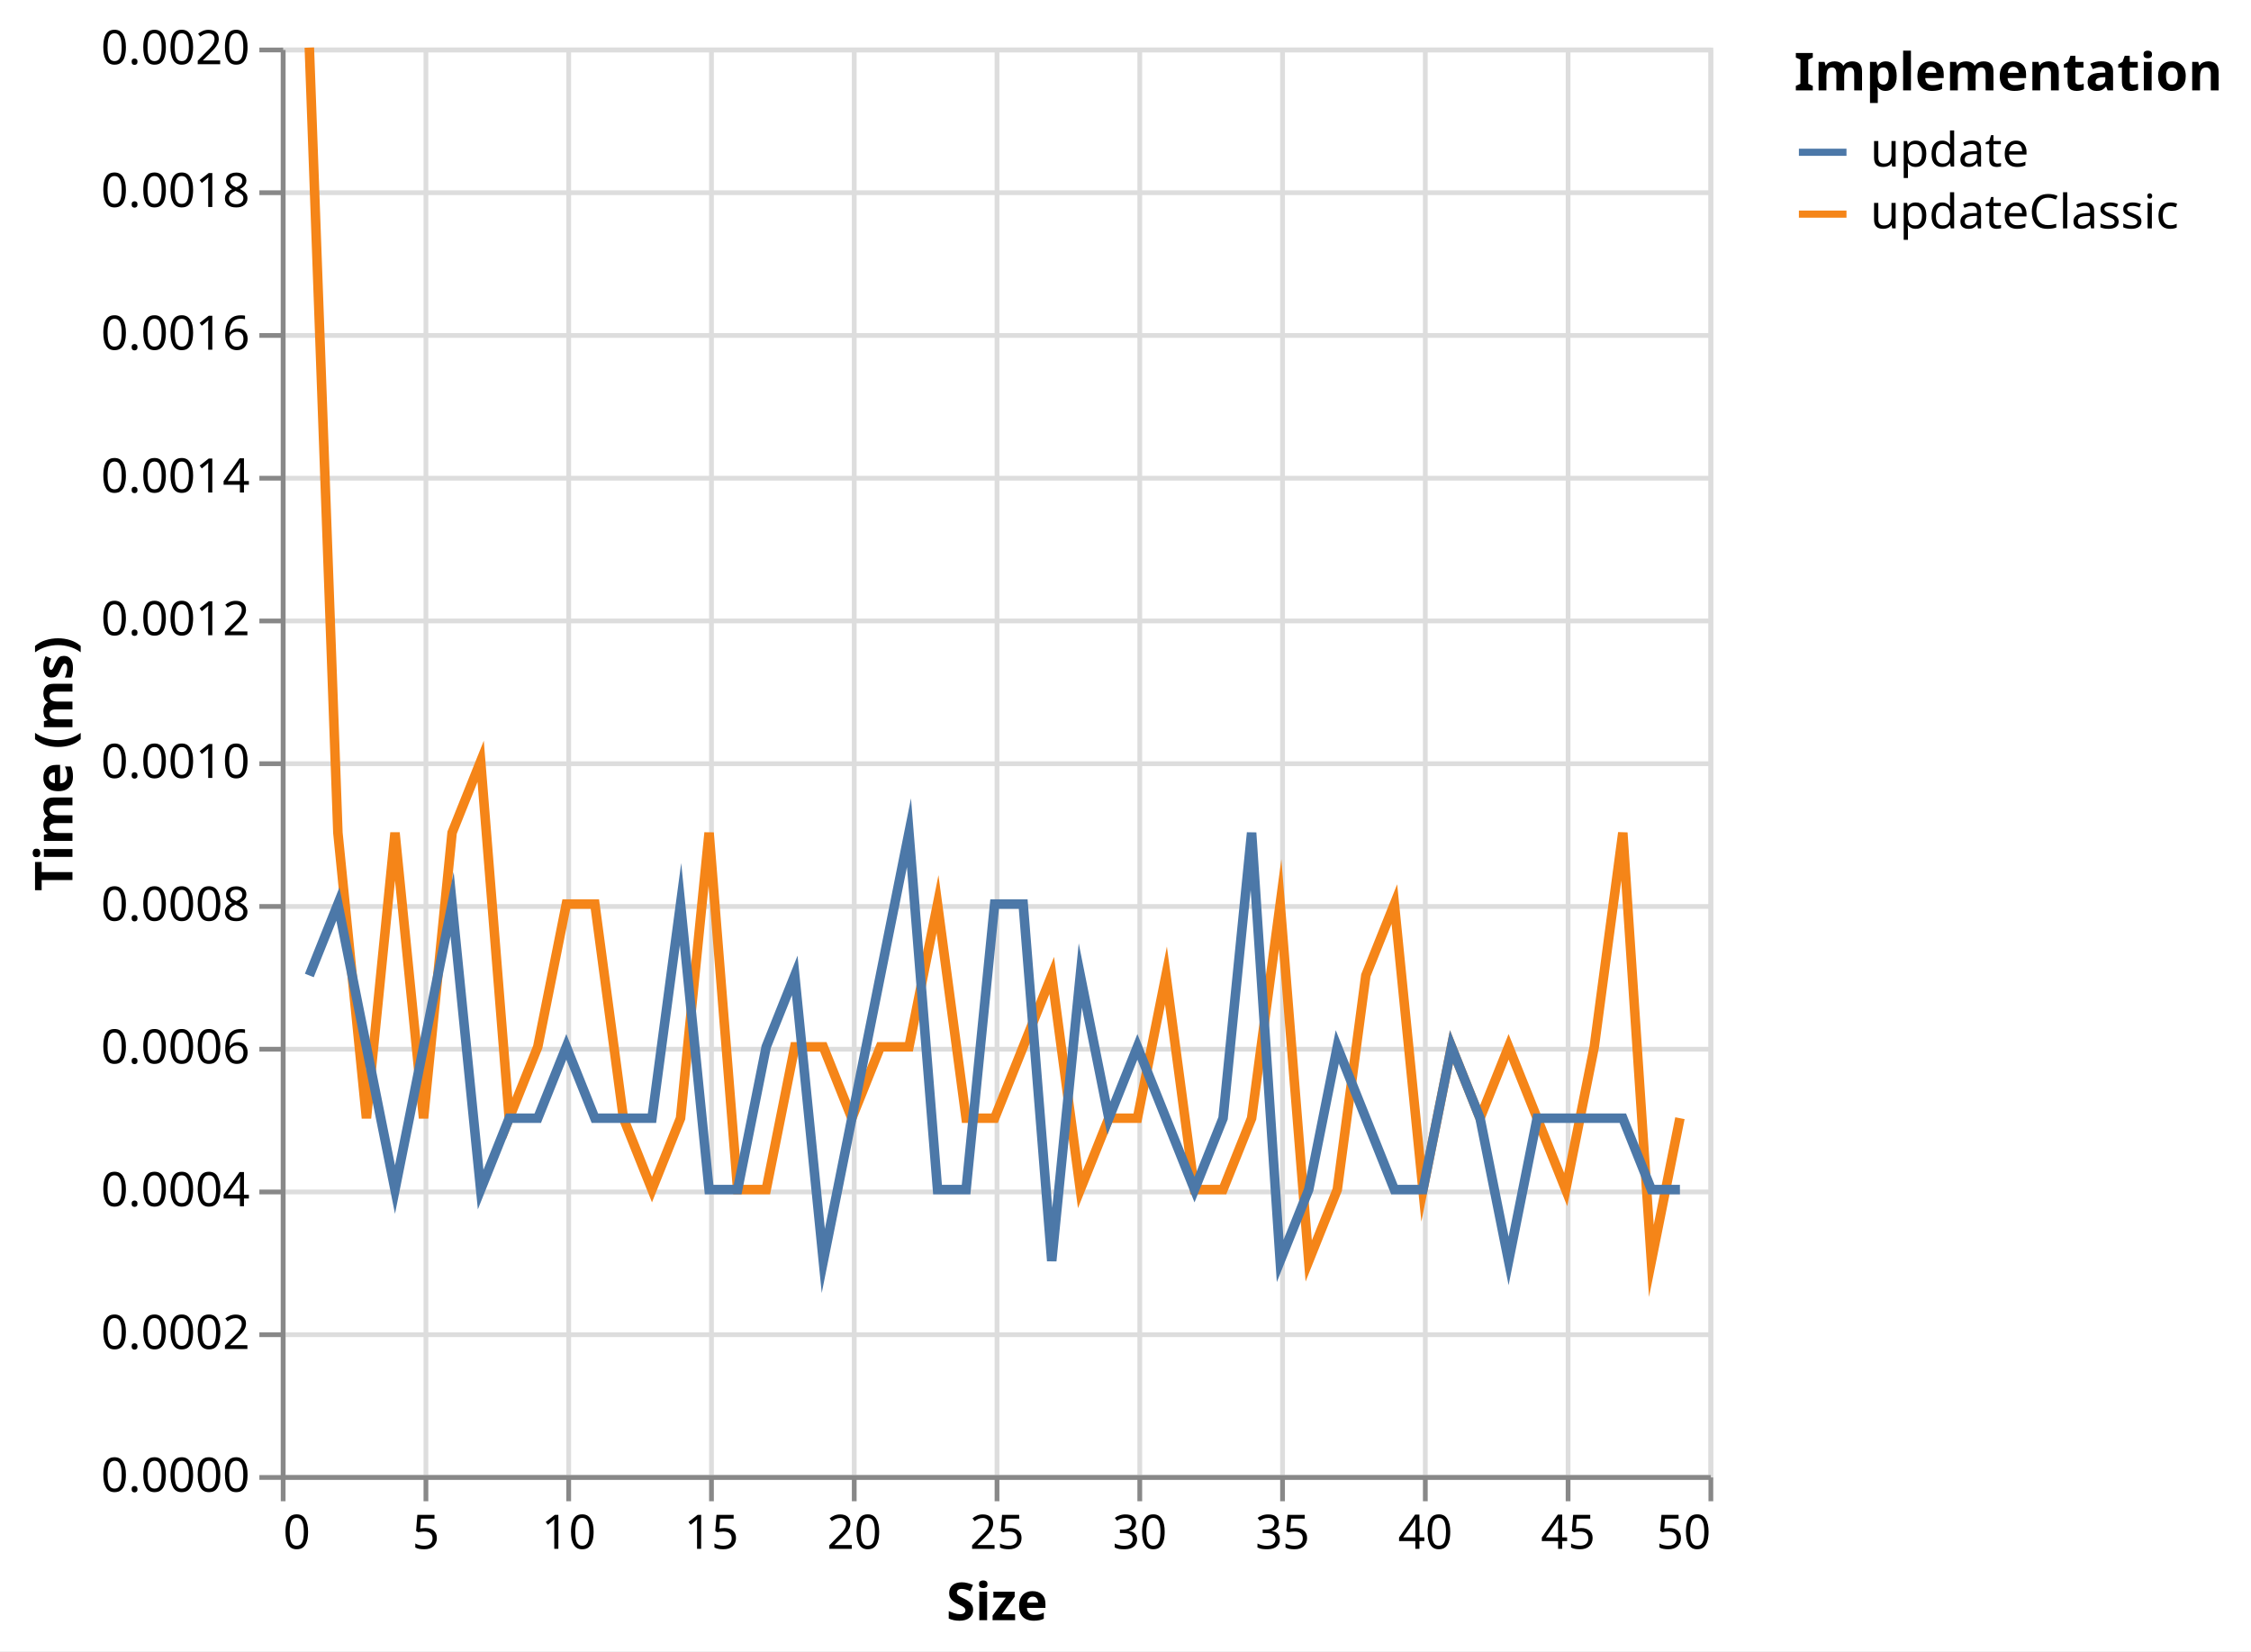
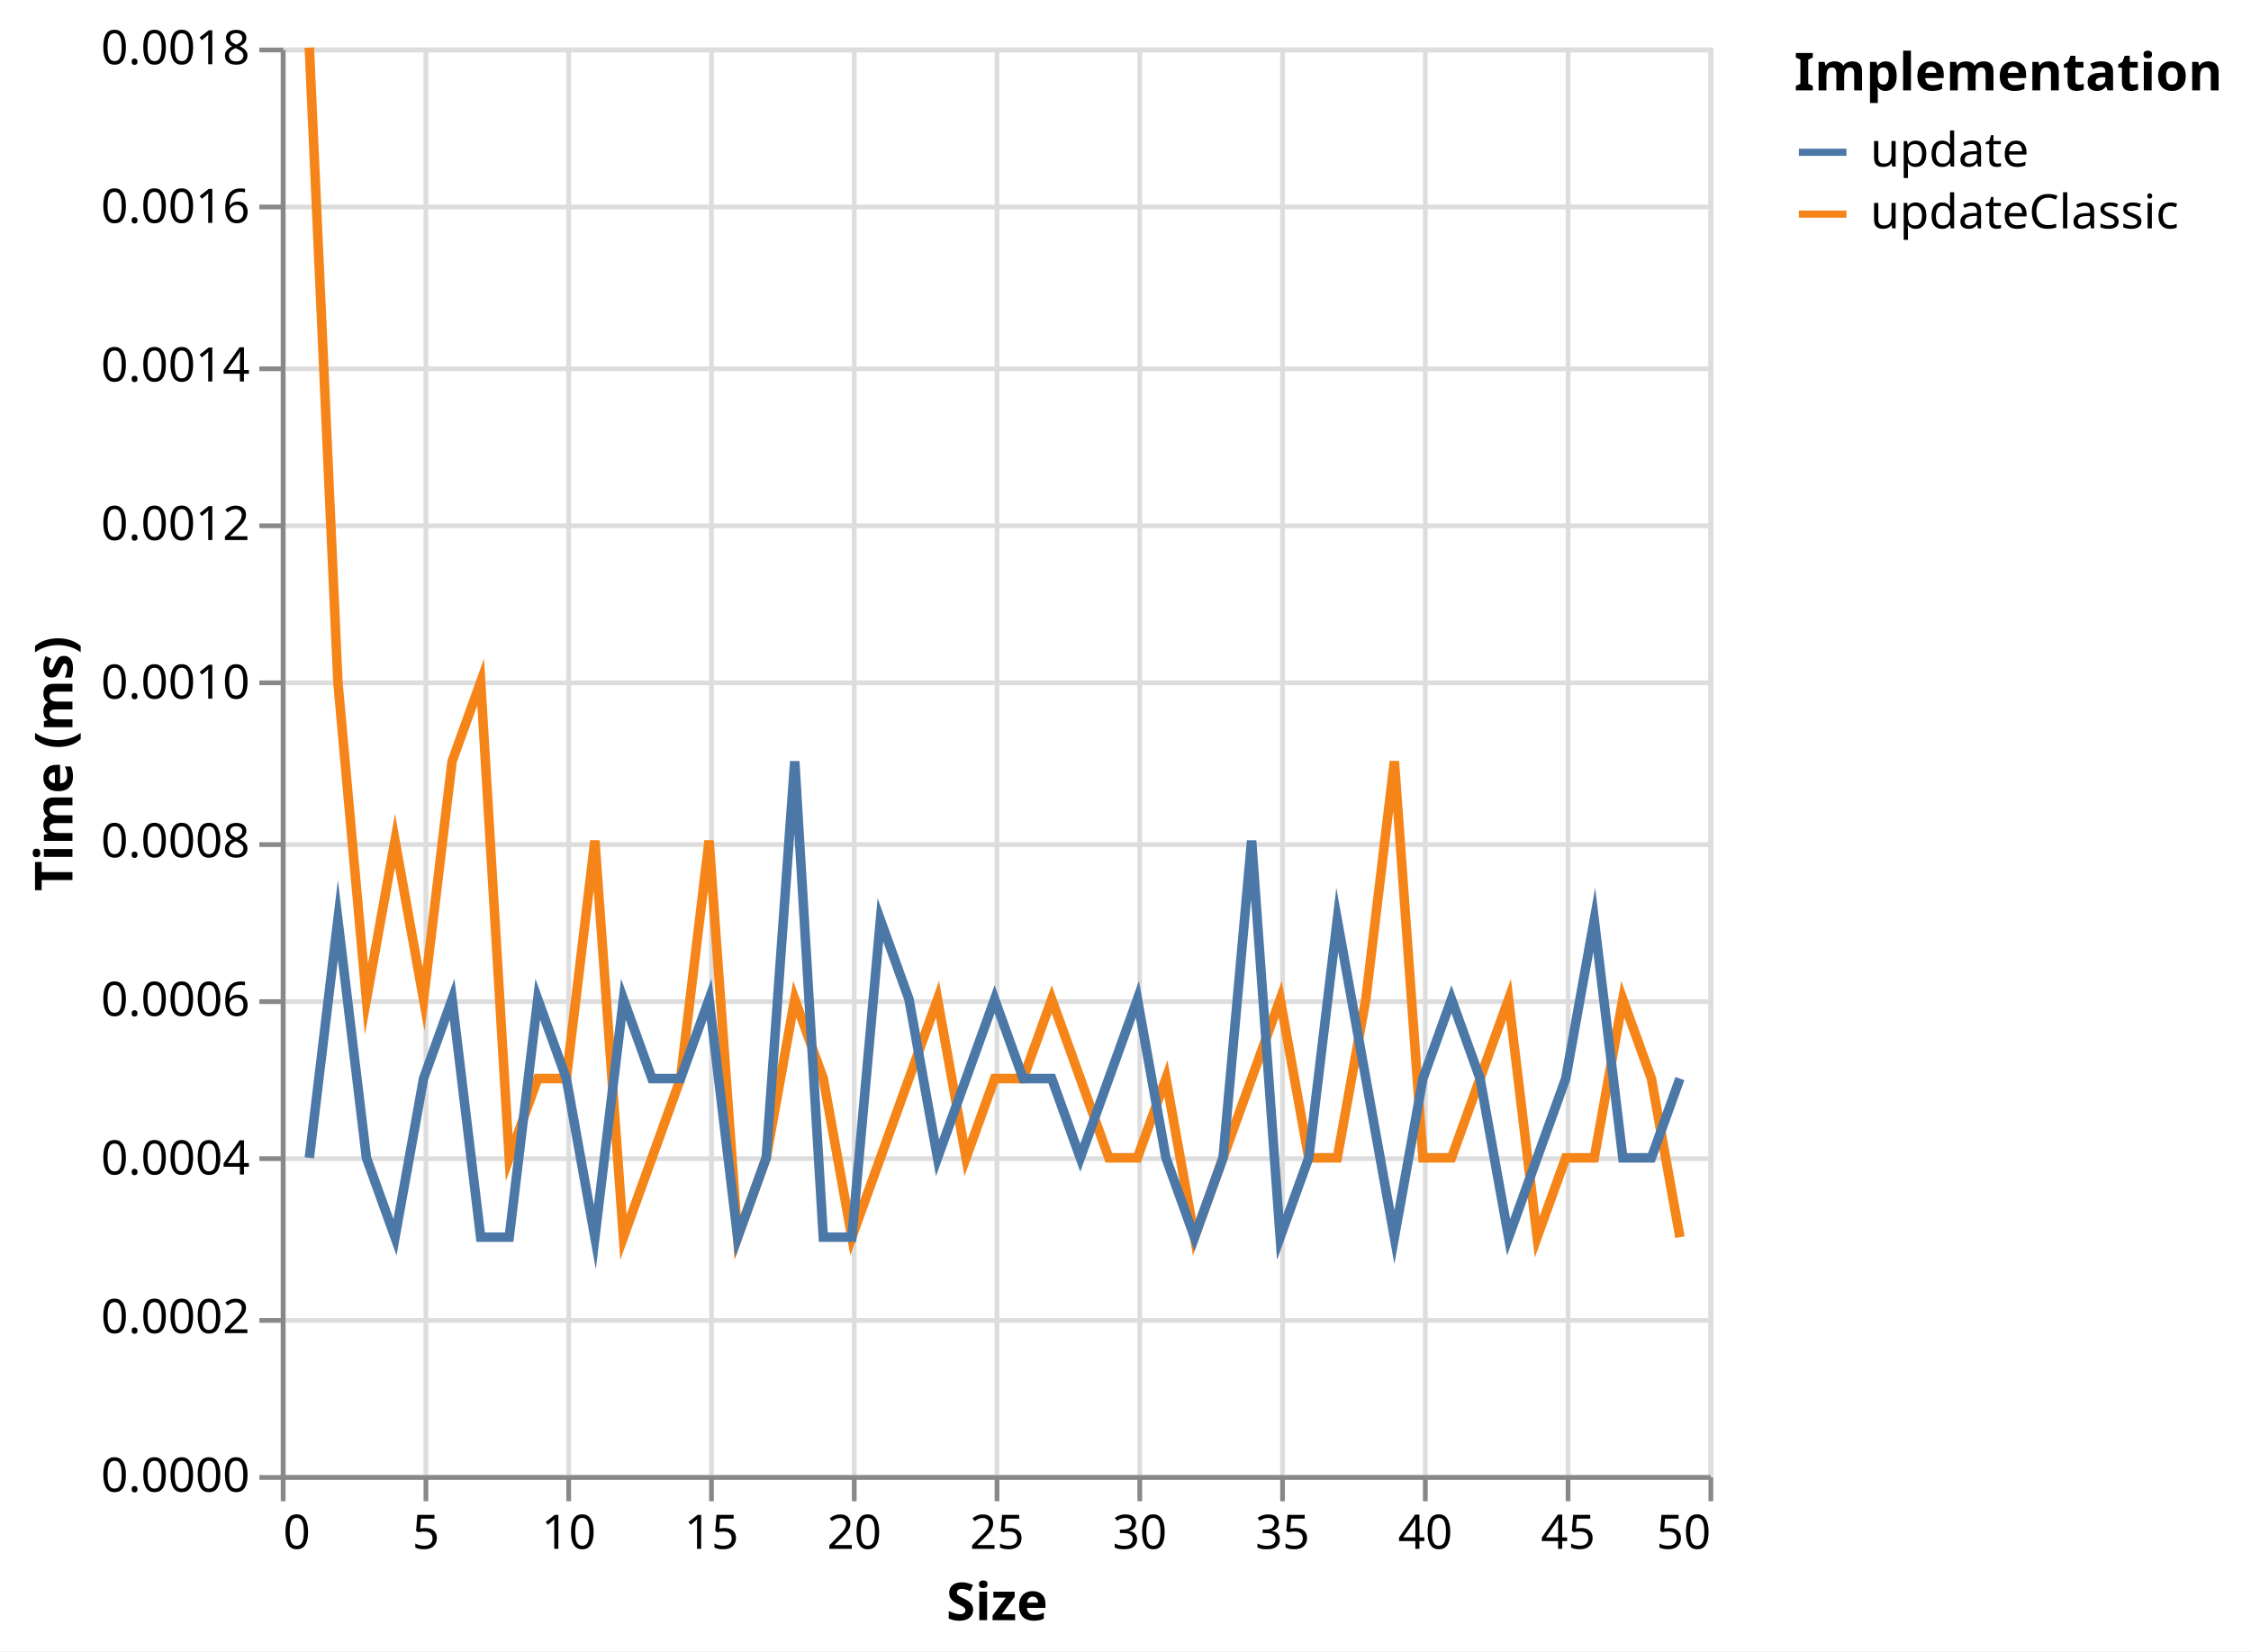
<svg xmlns="http://www.w3.org/2000/svg" version="1.1" class="marks" width="473" height="347" viewBox="0 0 473 347">
  <rect width="473" height="347" fill="white" />
  <g fill="none" stroke-miterlimit="10" transform="translate(59,10)">
    <g class="mark-group role-frame root" role="graphics-object" aria-roledescription="group mark container">
      <g transform="translate(0,0)">
        <path class="background" aria-hidden="true" d="M0.5,0.5h300v300h-300Z" stroke="#ddd" />
        <g>
          <g class="mark-group role-axis" aria-hidden="true">
            <g transform="translate(0.5,300.5)">
              <path class="background" aria-hidden="true" d="M0,0h0v0h0Z" pointer-events="none" />
              <g>
                <g class="mark-rule role-axis-grid" pointer-events="none">
                  <line transform="translate(0,-300)" x2="0" y2="300" stroke="#ddd" stroke-width="1" opacity="1" />
                  <line transform="translate(30,-300)" x2="0" y2="300" stroke="#ddd" stroke-width="1" opacity="1" />
                  <line transform="translate(60,-300)" x2="0" y2="300" stroke="#ddd" stroke-width="1" opacity="1" />
                  <line transform="translate(90,-300)" x2="0" y2="300" stroke="#ddd" stroke-width="1" opacity="1" />
                  <line transform="translate(120,-300)" x2="0" y2="300" stroke="#ddd" stroke-width="1" opacity="1" />
                  <line transform="translate(150,-300)" x2="0" y2="300" stroke="#ddd" stroke-width="1" opacity="1" />
                  <line transform="translate(180,-300)" x2="0" y2="300" stroke="#ddd" stroke-width="1" opacity="1" />
                  <line transform="translate(210,-300)" x2="0" y2="300" stroke="#ddd" stroke-width="1" opacity="1" />
                  <line transform="translate(240,-300)" x2="0" y2="300" stroke="#ddd" stroke-width="1" opacity="1" />
                  <line transform="translate(270,-300)" x2="0" y2="300" stroke="#ddd" stroke-width="1" opacity="1" />
                  <line transform="translate(300,-300)" x2="0" y2="300" stroke="#ddd" stroke-width="1" opacity="1" />
                </g>
              </g>
              <path class="foreground" aria-hidden="true" d="" pointer-events="none" display="none" />
            </g>
          </g>
          <g class="mark-group role-axis" aria-hidden="true">
            <g transform="translate(0.5,0.5)">
              <path class="background" aria-hidden="true" d="M0,0h0v0h0Z" pointer-events="none" />
              <g>
                <g class="mark-rule role-axis-grid" pointer-events="none">
                  <line transform="translate(0,300)" x2="300" y2="0" stroke="#ddd" stroke-width="1" opacity="1" />
-                   <line transform="translate(0,270)" x2="300" y2="0" stroke="#ddd" stroke-width="1" opacity="1" />
-                   <line transform="translate(0,240)" x2="300" y2="0" stroke="#ddd" stroke-width="1" opacity="1" />
-                   <line transform="translate(0,210)" x2="300" y2="0" stroke="#ddd" stroke-width="1" opacity="1" />
-                   <line transform="translate(0,180)" x2="300" y2="0" stroke="#ddd" stroke-width="1" opacity="1" />
-                   <line transform="translate(0,150)" x2="300" y2="0" stroke="#ddd" stroke-width="1" opacity="1" />
-                   <line transform="translate(0,120)" x2="300" y2="0" stroke="#ddd" stroke-width="1" opacity="1" />
-                   <line transform="translate(0,90)" x2="300" y2="0" stroke="#ddd" stroke-width="1" opacity="1" />
-                   <line transform="translate(0,60)" x2="300" y2="0" stroke="#ddd" stroke-width="1" opacity="1" />
-                   <line transform="translate(0,30)" x2="300" y2="0" stroke="#ddd" stroke-width="1" opacity="1" />
+                   <line transform="translate(0,267)" x2="300" y2="0" stroke="#ddd" stroke-width="1" opacity="1" />
+                   <line transform="translate(0,233)" x2="300" y2="0" stroke="#ddd" stroke-width="1" opacity="1" />
+                   <line transform="translate(0,200)" x2="300" y2="0" stroke="#ddd" stroke-width="1" opacity="1" />
+                   <line transform="translate(0,167)" x2="300" y2="0" stroke="#ddd" stroke-width="1" opacity="1" />
+                   <line transform="translate(0,133)" x2="300" y2="0" stroke="#ddd" stroke-width="1" opacity="1" />
+                   <line transform="translate(0,100)" x2="300" y2="0" stroke="#ddd" stroke-width="1" opacity="1" />
+                   <line transform="translate(0,67)" x2="300" y2="0" stroke="#ddd" stroke-width="1" opacity="1" />
+                   <line transform="translate(0,33)" x2="300" y2="0" stroke="#ddd" stroke-width="1" opacity="1" />
                  <line transform="translate(0,0)" x2="300" y2="0" stroke="#ddd" stroke-width="1" opacity="1" />
                </g>
              </g>
              <path class="foreground" aria-hidden="true" d="" pointer-events="none" display="none" />
            </g>
          </g>
          <g class="mark-group role-axis" role="graphics-symbol" aria-roledescription="axis" aria-label="X-axis titled 'Size' for a linear scale with values from 0 to 50">
            <g transform="translate(0.5,300.5)">
              <path class="background" aria-hidden="true" d="M0,0h0v0h0Z" pointer-events="none" />
              <g>
                <g class="mark-rule role-axis-tick" pointer-events="none">
                  <line transform="translate(0,0)" x2="0" y2="5" stroke="#888" stroke-width="1" opacity="1" />
                  <line transform="translate(30,0)" x2="0" y2="5" stroke="#888" stroke-width="1" opacity="1" />
                  <line transform="translate(60,0)" x2="0" y2="5" stroke="#888" stroke-width="1" opacity="1" />
                  <line transform="translate(90,0)" x2="0" y2="5" stroke="#888" stroke-width="1" opacity="1" />
                  <line transform="translate(120,0)" x2="0" y2="5" stroke="#888" stroke-width="1" opacity="1" />
                  <line transform="translate(150,0)" x2="0" y2="5" stroke="#888" stroke-width="1" opacity="1" />
                  <line transform="translate(180,0)" x2="0" y2="5" stroke="#888" stroke-width="1" opacity="1" />
                  <line transform="translate(210,0)" x2="0" y2="5" stroke="#888" stroke-width="1" opacity="1" />
                  <line transform="translate(240,0)" x2="0" y2="5" stroke="#888" stroke-width="1" opacity="1" />
                  <line transform="translate(270,0)" x2="0" y2="5" stroke="#888" stroke-width="1" opacity="1" />
                  <line transform="translate(300,0)" x2="0" y2="5" stroke="#888" stroke-width="1" opacity="1" />
                </g>
                <g class="mark-text role-axis-label" pointer-events="none">
                  <text text-anchor="start" transform="translate(0,15)" font-family="sans-serif" font-size="10px" fill="#000" opacity="1">0</text>
                  <text text-anchor="middle" transform="translate(30,15)" font-family="sans-serif" font-size="10px" fill="#000" opacity="1">5</text>
                  <text text-anchor="middle" transform="translate(60,15)" font-family="sans-serif" font-size="10px" fill="#000" opacity="1">10</text>
                  <text text-anchor="middle" transform="translate(90,15)" font-family="sans-serif" font-size="10px" fill="#000" opacity="1">15</text>
                  <text text-anchor="middle" transform="translate(120,15)" font-family="sans-serif" font-size="10px" fill="#000" opacity="1">20</text>
                  <text text-anchor="middle" transform="translate(150,15)" font-family="sans-serif" font-size="10px" fill="#000" opacity="1">25</text>
                  <text text-anchor="middle" transform="translate(180,15)" font-family="sans-serif" font-size="10px" fill="#000" opacity="1">30</text>
                  <text text-anchor="middle" transform="translate(210,15)" font-family="sans-serif" font-size="10px" fill="#000" opacity="1">35</text>
                  <text text-anchor="middle" transform="translate(240,15)" font-family="sans-serif" font-size="10px" fill="#000" opacity="1">40</text>
                  <text text-anchor="middle" transform="translate(270,15)" font-family="sans-serif" font-size="10px" fill="#000" opacity="1">45</text>
                  <text text-anchor="end" transform="translate(300,15)" font-family="sans-serif" font-size="10px" fill="#000" opacity="1">50</text>
                </g>
                <g class="mark-rule role-axis-domain" pointer-events="none">
                  <line transform="translate(0,0)" x2="300" y2="0" stroke="#888" stroke-width="1" opacity="1" />
                </g>
                <g class="mark-text role-axis-title" pointer-events="none">
                  <text text-anchor="middle" transform="translate(150,30)" font-family="sans-serif" font-size="11px" font-weight="bold" fill="#000" opacity="1">Size</text>
                </g>
              </g>
              <path class="foreground" aria-hidden="true" d="" pointer-events="none" display="none" />
            </g>
          </g>
-           <g class="mark-group role-axis" role="graphics-symbol" aria-roledescription="axis" aria-label="Y-axis titled 'Time (ms)' for a linear scale with values from 0.0000 to 0.0020">
+           <g class="mark-group role-axis" role="graphics-symbol" aria-roledescription="axis" aria-label="Y-axis titled 'Time (ms)' for a linear scale with values from 0.0000 to 0.0018">
            <g transform="translate(0.5,0.5)">
              <path class="background" aria-hidden="true" d="M0,0h0v0h0Z" pointer-events="none" />
              <g>
                <g class="mark-rule role-axis-tick" pointer-events="none">
                  <line transform="translate(0,300)" x2="-5" y2="0" stroke="#888" stroke-width="1" opacity="1" />
-                   <line transform="translate(0,270)" x2="-5" y2="0" stroke="#888" stroke-width="1" opacity="1" />
-                   <line transform="translate(0,240)" x2="-5" y2="0" stroke="#888" stroke-width="1" opacity="1" />
-                   <line transform="translate(0,210)" x2="-5" y2="0" stroke="#888" stroke-width="1" opacity="1" />
-                   <line transform="translate(0,180)" x2="-5" y2="0" stroke="#888" stroke-width="1" opacity="1" />
-                   <line transform="translate(0,150)" x2="-5" y2="0" stroke="#888" stroke-width="1" opacity="1" />
-                   <line transform="translate(0,120)" x2="-5" y2="0" stroke="#888" stroke-width="1" opacity="1" />
-                   <line transform="translate(0,90)" x2="-5" y2="0" stroke="#888" stroke-width="1" opacity="1" />
-                   <line transform="translate(0,60)" x2="-5" y2="0" stroke="#888" stroke-width="1" opacity="1" />
-                   <line transform="translate(0,30)" x2="-5" y2="0" stroke="#888" stroke-width="1" opacity="1" />
+                   <line transform="translate(0,267)" x2="-5" y2="0" stroke="#888" stroke-width="1" opacity="1" />
+                   <line transform="translate(0,233)" x2="-5" y2="0" stroke="#888" stroke-width="1" opacity="1" />
+                   <line transform="translate(0,200)" x2="-5" y2="0" stroke="#888" stroke-width="1" opacity="1" />
+                   <line transform="translate(0,167)" x2="-5" y2="0" stroke="#888" stroke-width="1" opacity="1" />
+                   <line transform="translate(0,133)" x2="-5" y2="0" stroke="#888" stroke-width="1" opacity="1" />
+                   <line transform="translate(0,100)" x2="-5" y2="0" stroke="#888" stroke-width="1" opacity="1" />
+                   <line transform="translate(0,67)" x2="-5" y2="0" stroke="#888" stroke-width="1" opacity="1" />
+                   <line transform="translate(0,33)" x2="-5" y2="0" stroke="#888" stroke-width="1" opacity="1" />
                  <line transform="translate(0,0)" x2="-5" y2="0" stroke="#888" stroke-width="1" opacity="1" />
                </g>
                <g class="mark-text role-axis-label" pointer-events="none">
                  <text text-anchor="end" transform="translate(-7,303)" font-family="sans-serif" font-size="10px" fill="#000" opacity="1">0.0000</text>
-                   <text text-anchor="end" transform="translate(-7,273)" font-family="sans-serif" font-size="10px" fill="#000" opacity="1">0.0002</text>
-                   <text text-anchor="end" transform="translate(-7,243)" font-family="sans-serif" font-size="10px" fill="#000" opacity="1">0.0004</text>
-                   <text text-anchor="end" transform="translate(-7,213)" font-family="sans-serif" font-size="10px" fill="#000" opacity="1">0.0006</text>
-                   <text text-anchor="end" transform="translate(-7,183)" font-family="sans-serif" font-size="10px" fill="#000" opacity="1">0.0008</text>
-                   <text text-anchor="end" transform="translate(-7,153)" font-family="sans-serif" font-size="10px" fill="#000" opacity="1">0.0010</text>
-                   <text text-anchor="end" transform="translate(-7,123)" font-family="sans-serif" font-size="10px" fill="#000" opacity="1">0.0012</text>
-                   <text text-anchor="end" transform="translate(-7,93)" font-family="sans-serif" font-size="10px" fill="#000" opacity="1">0.0014</text>
-                   <text text-anchor="end" transform="translate(-7,63)" font-family="sans-serif" font-size="10px" fill="#000" opacity="1">0.0016</text>
-                   <text text-anchor="end" transform="translate(-7,33)" font-family="sans-serif" font-size="10px" fill="#000" opacity="1">0.0018</text>
-                   <text text-anchor="end" transform="translate(-7,3)" font-family="sans-serif" font-size="10px" fill="#000" opacity="1">0.0020</text>
+                   <text text-anchor="end" transform="translate(-7,269.6667)" font-family="sans-serif" font-size="10px" fill="#000" opacity="1">0.0002</text>
+                   <text text-anchor="end" transform="translate(-7,236.3333)" font-family="sans-serif" font-size="10px" fill="#000" opacity="1">0.0004</text>
+                   <text text-anchor="end" transform="translate(-7,203)" font-family="sans-serif" font-size="10px" fill="#000" opacity="1">0.0006</text>
+                   <text text-anchor="end" transform="translate(-7,169.6667)" font-family="sans-serif" font-size="10px" fill="#000" opacity="1">0.0008</text>
+                   <text text-anchor="end" transform="translate(-7,136.3333)" font-family="sans-serif" font-size="10px" fill="#000" opacity="1">0.0010</text>
+                   <text text-anchor="end" transform="translate(-7,103)" font-family="sans-serif" font-size="10px" fill="#000" opacity="1">0.0012</text>
+                   <text text-anchor="end" transform="translate(-7,69.66667)" font-family="sans-serif" font-size="10px" fill="#000" opacity="1">0.0014</text>
+                   <text text-anchor="end" transform="translate(-7,36.33333)" font-family="sans-serif" font-size="10px" fill="#000" opacity="1">0.0016</text>
+                   <text text-anchor="end" transform="translate(-7,3)" font-family="sans-serif" font-size="10px" fill="#000" opacity="1">0.0018</text>
                </g>
                <g class="mark-rule role-axis-domain" pointer-events="none">
                  <line transform="translate(0,300)" x2="0" y2="-300" stroke="#888" stroke-width="1" opacity="1" />
                </g>
                <g class="mark-text role-axis-title" pointer-events="none">
                  <text text-anchor="middle" transform="translate(-42.27832,150) rotate(-90) translate(0,-2)" font-family="sans-serif" font-size="11px" font-weight="bold" fill="#000" opacity="1">Time (ms)</text>
                </g>
              </g>
              <path class="foreground" aria-hidden="true" d="" pointer-events="none" display="none" />
            </g>
          </g>
          <g class="mark-group role-scope pathgroup" role="graphics-object" aria-roledescription="group mark container">
            <g transform="translate(0,0)">
              <path class="background" aria-hidden="true" d="M0,0h300v300h-300Z" />
              <g>
                <g class="mark-line role-mark marks" role="graphics-object" aria-roledescription="line mark container">
-                   <path aria-label="Size: 1; Time (ms): 0.002; series: updateClassic" role="graphics-symbol" aria-roledescription="line mark" d="M6,0L12,165L18,225L24,165L30,225L36,165L42,150L48,225L54,210L60,180L66,180L72,225L78,240L84,225L90,165L96,240L102,240L108,210L114,210L120,225L126,210L132,210L138,180L144,225L150,225L156,210L162,195L168,240L174,225L180,225L186,195L192,240L198,240L204,225L210,180L216,255L222,240L228,195L234,180L240,240L246,210L252,225L258,210L264,225L270,240L276,210L282,165L288,255L294,225" stroke="#f58518" stroke-width="2" />
+                   <path aria-label="Size: 1; Time (ms): 0.0018; series: updateClassic" role="graphics-symbol" aria-roledescription="line mark" d="M6,0L12,133.333L18,200L24,166.667L30,200L36,150L42,133.333L48,233.333L54,216.667L60,216.667L66,166.667L72,250L78,233.333L84,216.667L90,166.667L96,250L102,233.333L108,200L114,216.667L120,250L126,233.333L132,216.667L138,200L144,233.333L150,216.667L156,216.667L162,200L168,216.667L174,233.333L180,233.333L186,216.667L192,250L198,233.333L204,216.667L210,200L216,233.333L222,233.333L228,200L234,150L240,233.333L246,233.333L252,216.667L258,200L264,250L270,233.333L276,233.333L282,200L288,216.667L294,250" stroke="#f58518" stroke-width="2" />
                </g>
              </g>
              <path class="foreground" aria-hidden="true" d="" display="none" />
            </g>
            <g transform="translate(0,0)">
              <path class="background" aria-hidden="true" d="M0,0h300v300h-300Z" />
              <g>
                <g class="mark-line role-mark marks" role="graphics-object" aria-roledescription="line mark container">
-                   <path aria-label="Size: 1; Time (ms): 0.0007; series: update" role="graphics-symbol" aria-roledescription="line mark" d="M6,195L12,180L18,210L24,240L30,210L36,180L42,240L48,225L54,225L60,210L66,225L72,225L78,225L84,180L90,240L96,240L102,210L108,195L114,255L120,225L126,195L132,165L138,240L144,240L150,180L156,180L162,255L168,195L174,225L180,210L186,225L192,240L198,225L204,165L210,255L216,240L222,210L228,225L234,240L240,240L246,210L252,225L258,255L264,225L270,225L276,225L282,225L288,240L294,240" stroke="#4c78a8" stroke-width="2" />
+                   <path aria-label="Size: 1; Time (ms): 0.0004; series: update" role="graphics-symbol" aria-roledescription="line mark" d="M6,233.333L12,183.333L18,233.333L24,250L30,216.667L36,200L42,250L48,250L54,200L60,216.667L66,250L72,200L78,216.667L84,216.667L90,200L96,250L102,233.333L108,150L114,250L120,250L126,183.333L132,200L138,233.333L144,216.667L150,200L156,216.667L162,216.667L168,233.333L174,216.667L180,200L186,233.333L192,250L198,233.333L204,166.667L210,250L216,233.333L222,183.333L228,216.667L234,250L240,216.667L246,200L252,216.667L258,250L264,233.333L270,216.667L276,183.333L282,233.333L288,233.333L294,216.667" stroke="#4c78a8" stroke-width="2" />
                </g>
              </g>
              <path class="foreground" aria-hidden="true" d="" display="none" />
            </g>
          </g>
          <g class="mark-group role-legend" role="graphics-symbol" aria-roledescription="legend" aria-label="Symbol legend titled 'Implementation' for stroke color with 2 values: update, updateClassic">
            <g transform="translate(318,0)">
              <path class="background" aria-hidden="true" d="M0,0h91v40h-91Z" pointer-events="none" />
              <g>
                <g class="mark-group role-legend-entry">
                  <g transform="translate(0,16)">
                    <path class="background" aria-hidden="true" d="M0,0h0v0h0Z" pointer-events="none" />
                    <g>
                      <g class="mark-group role-scope" role="graphics-object" aria-roledescription="group mark container">
                        <g transform="translate(0,0)">
                          <path class="background" aria-hidden="true" d="M0,0h80.812v11h-80.812Z" pointer-events="none" opacity="1" />
                          <g>
                            <g class="mark-symbol role-legend-symbol" pointer-events="none">
                              <path transform="translate(6,6)" d="M-5,0L5,0" stroke="#4c78a8" stroke-width="1.5" opacity="1" />
                            </g>
                            <g class="mark-text role-legend-label" pointer-events="none">
                              <text text-anchor="start" transform="translate(16,9)" font-family="sans-serif" font-size="10px" fill="#000" opacity="1">update</text>
                            </g>
                          </g>
                          <path class="foreground" aria-hidden="true" d="" pointer-events="none" display="none" />
                        </g>
                        <g transform="translate(0,13)">
                          <path class="background" aria-hidden="true" d="M0,0h80.812v11h-80.812Z" pointer-events="none" opacity="1" />
                          <g>
                            <g class="mark-symbol role-legend-symbol" pointer-events="none">
                              <path transform="translate(6,6)" d="M-5,0L5,0" stroke="#f58518" stroke-width="1.5" opacity="1" />
                            </g>
                            <g class="mark-text role-legend-label" pointer-events="none">
                              <text text-anchor="start" transform="translate(16,9)" font-family="sans-serif" font-size="10px" fill="#000" opacity="1">updateClassic</text>
                            </g>
                          </g>
                          <path class="foreground" aria-hidden="true" d="" pointer-events="none" display="none" />
                        </g>
                      </g>
                    </g>
                    <path class="foreground" aria-hidden="true" d="" pointer-events="none" display="none" />
                  </g>
                </g>
                <g class="mark-text role-legend-title" pointer-events="none">
                  <text text-anchor="start" transform="translate(0,9)" font-family="sans-serif" font-size="11px" font-weight="bold" fill="#000" opacity="1">Implementation</text>
                </g>
              </g>
              <path class="foreground" aria-hidden="true" d="" pointer-events="none" display="none" />
            </g>
          </g>
        </g>
        <path class="foreground" aria-hidden="true" d="" display="none" />
      </g>
    </g>
  </g>
</svg>
